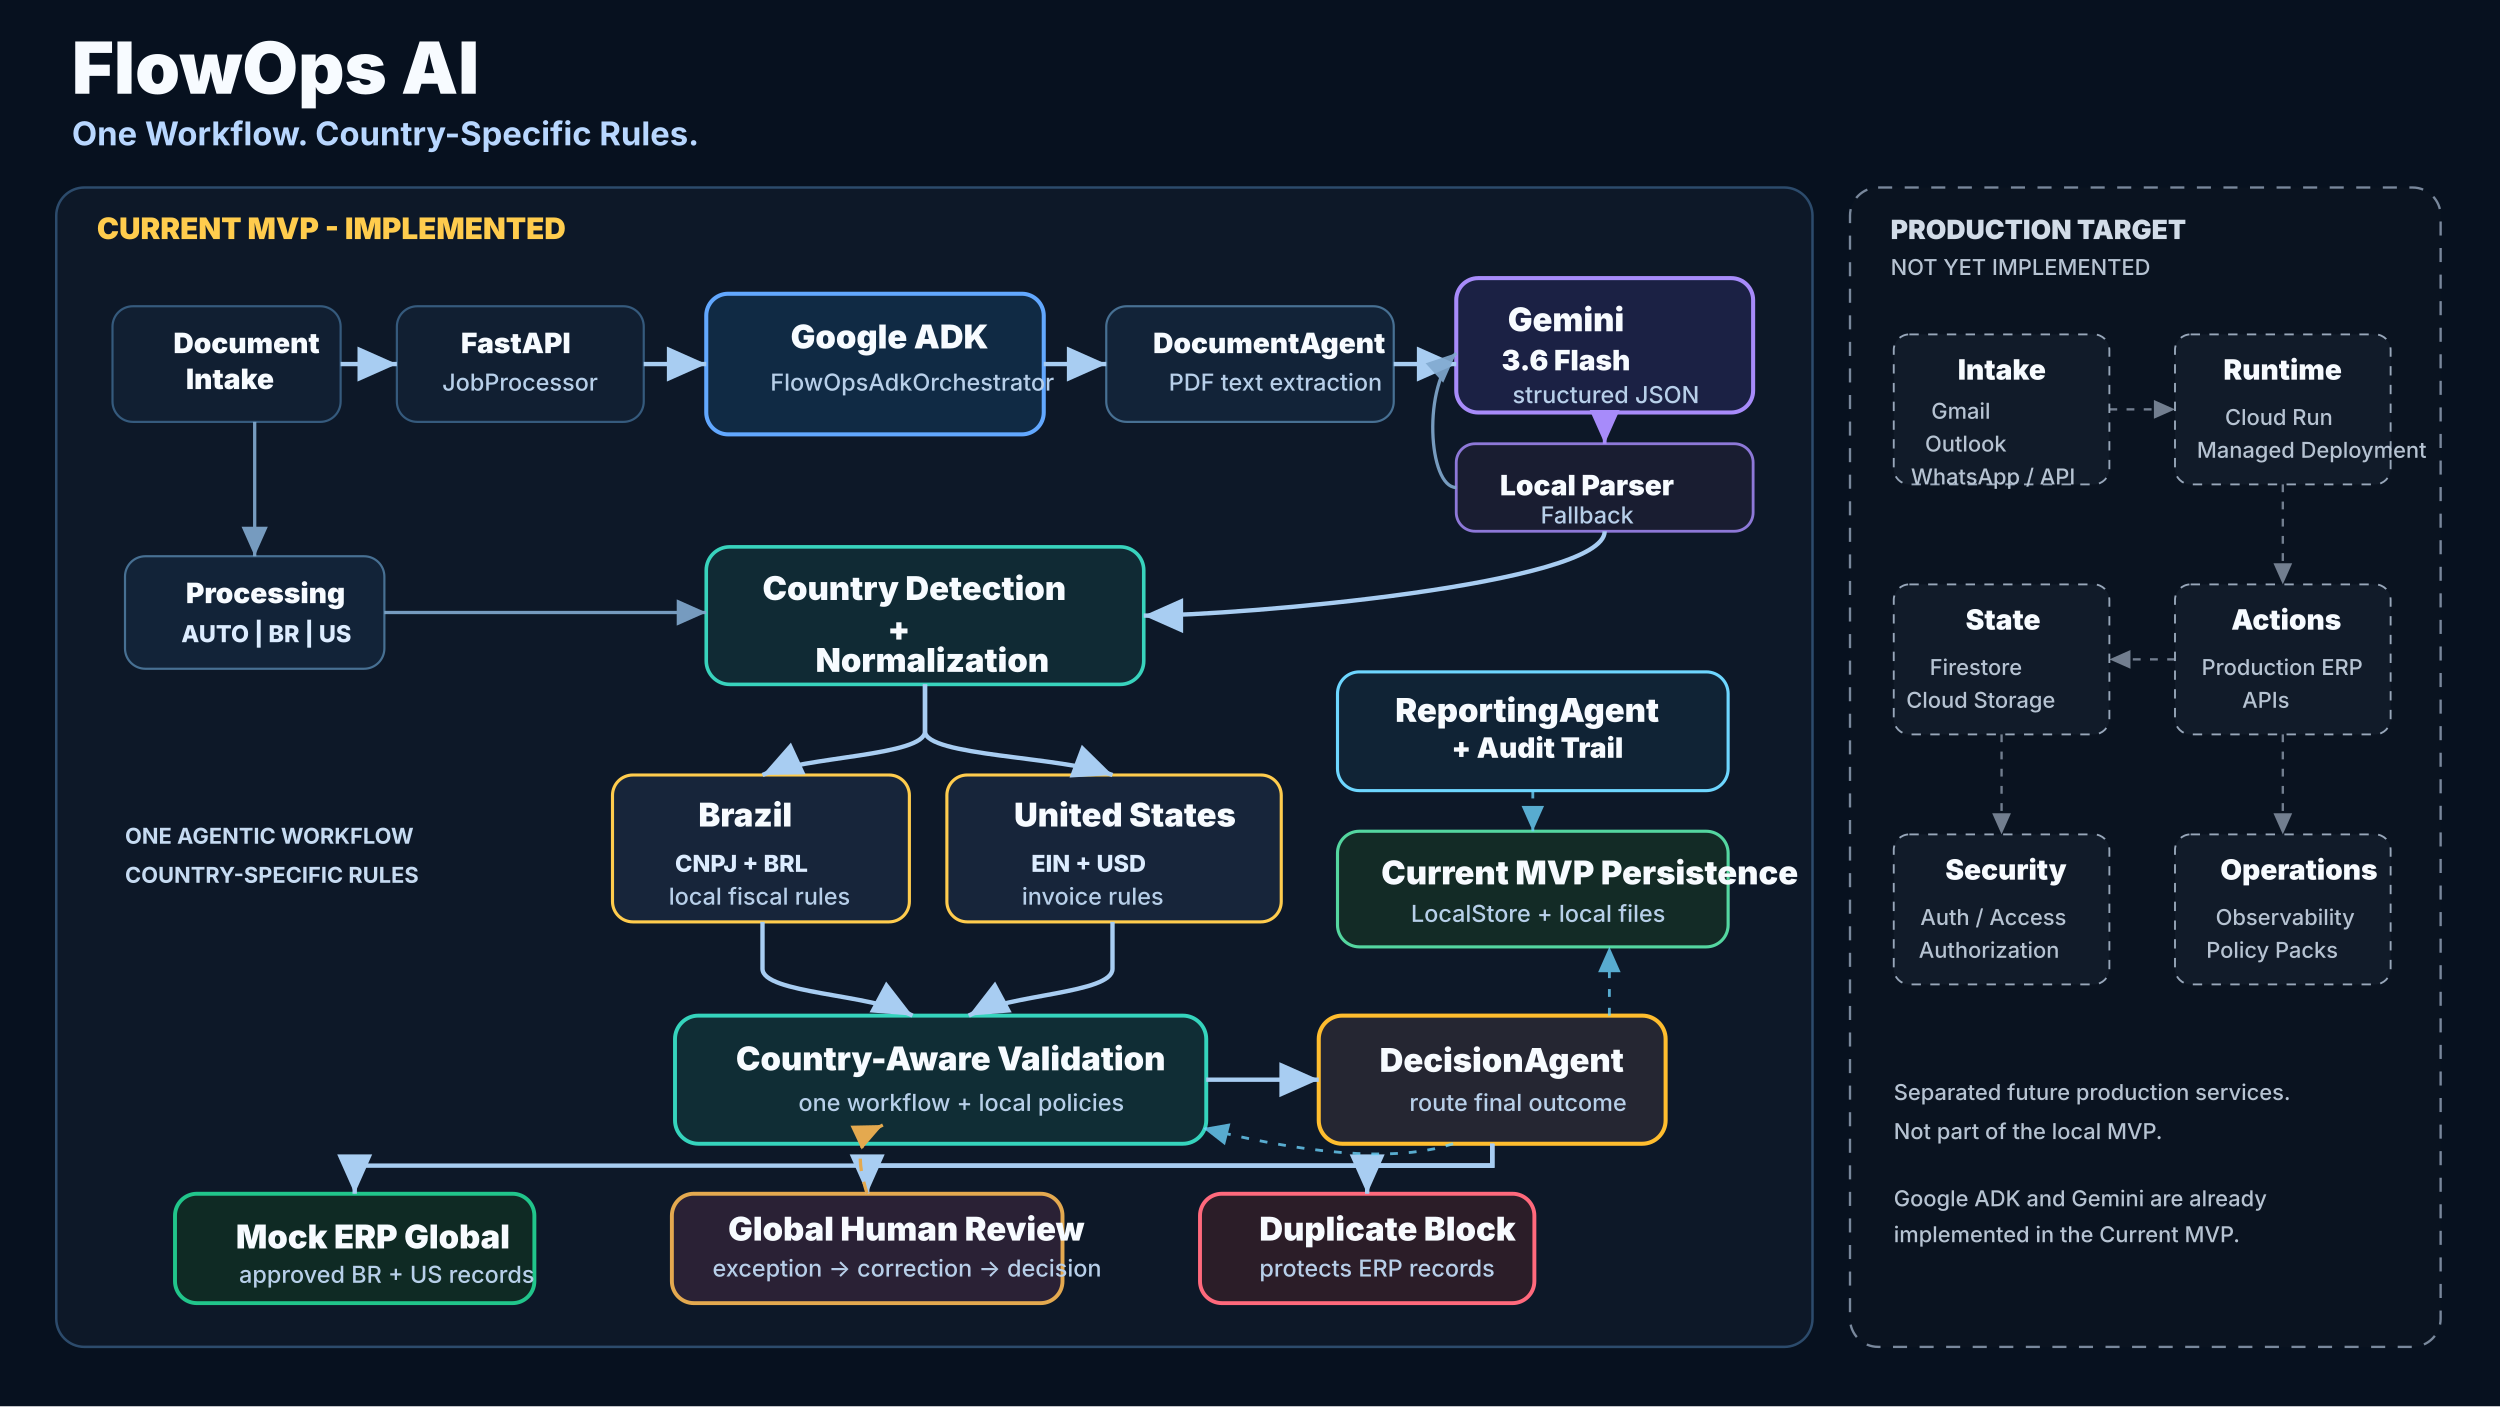
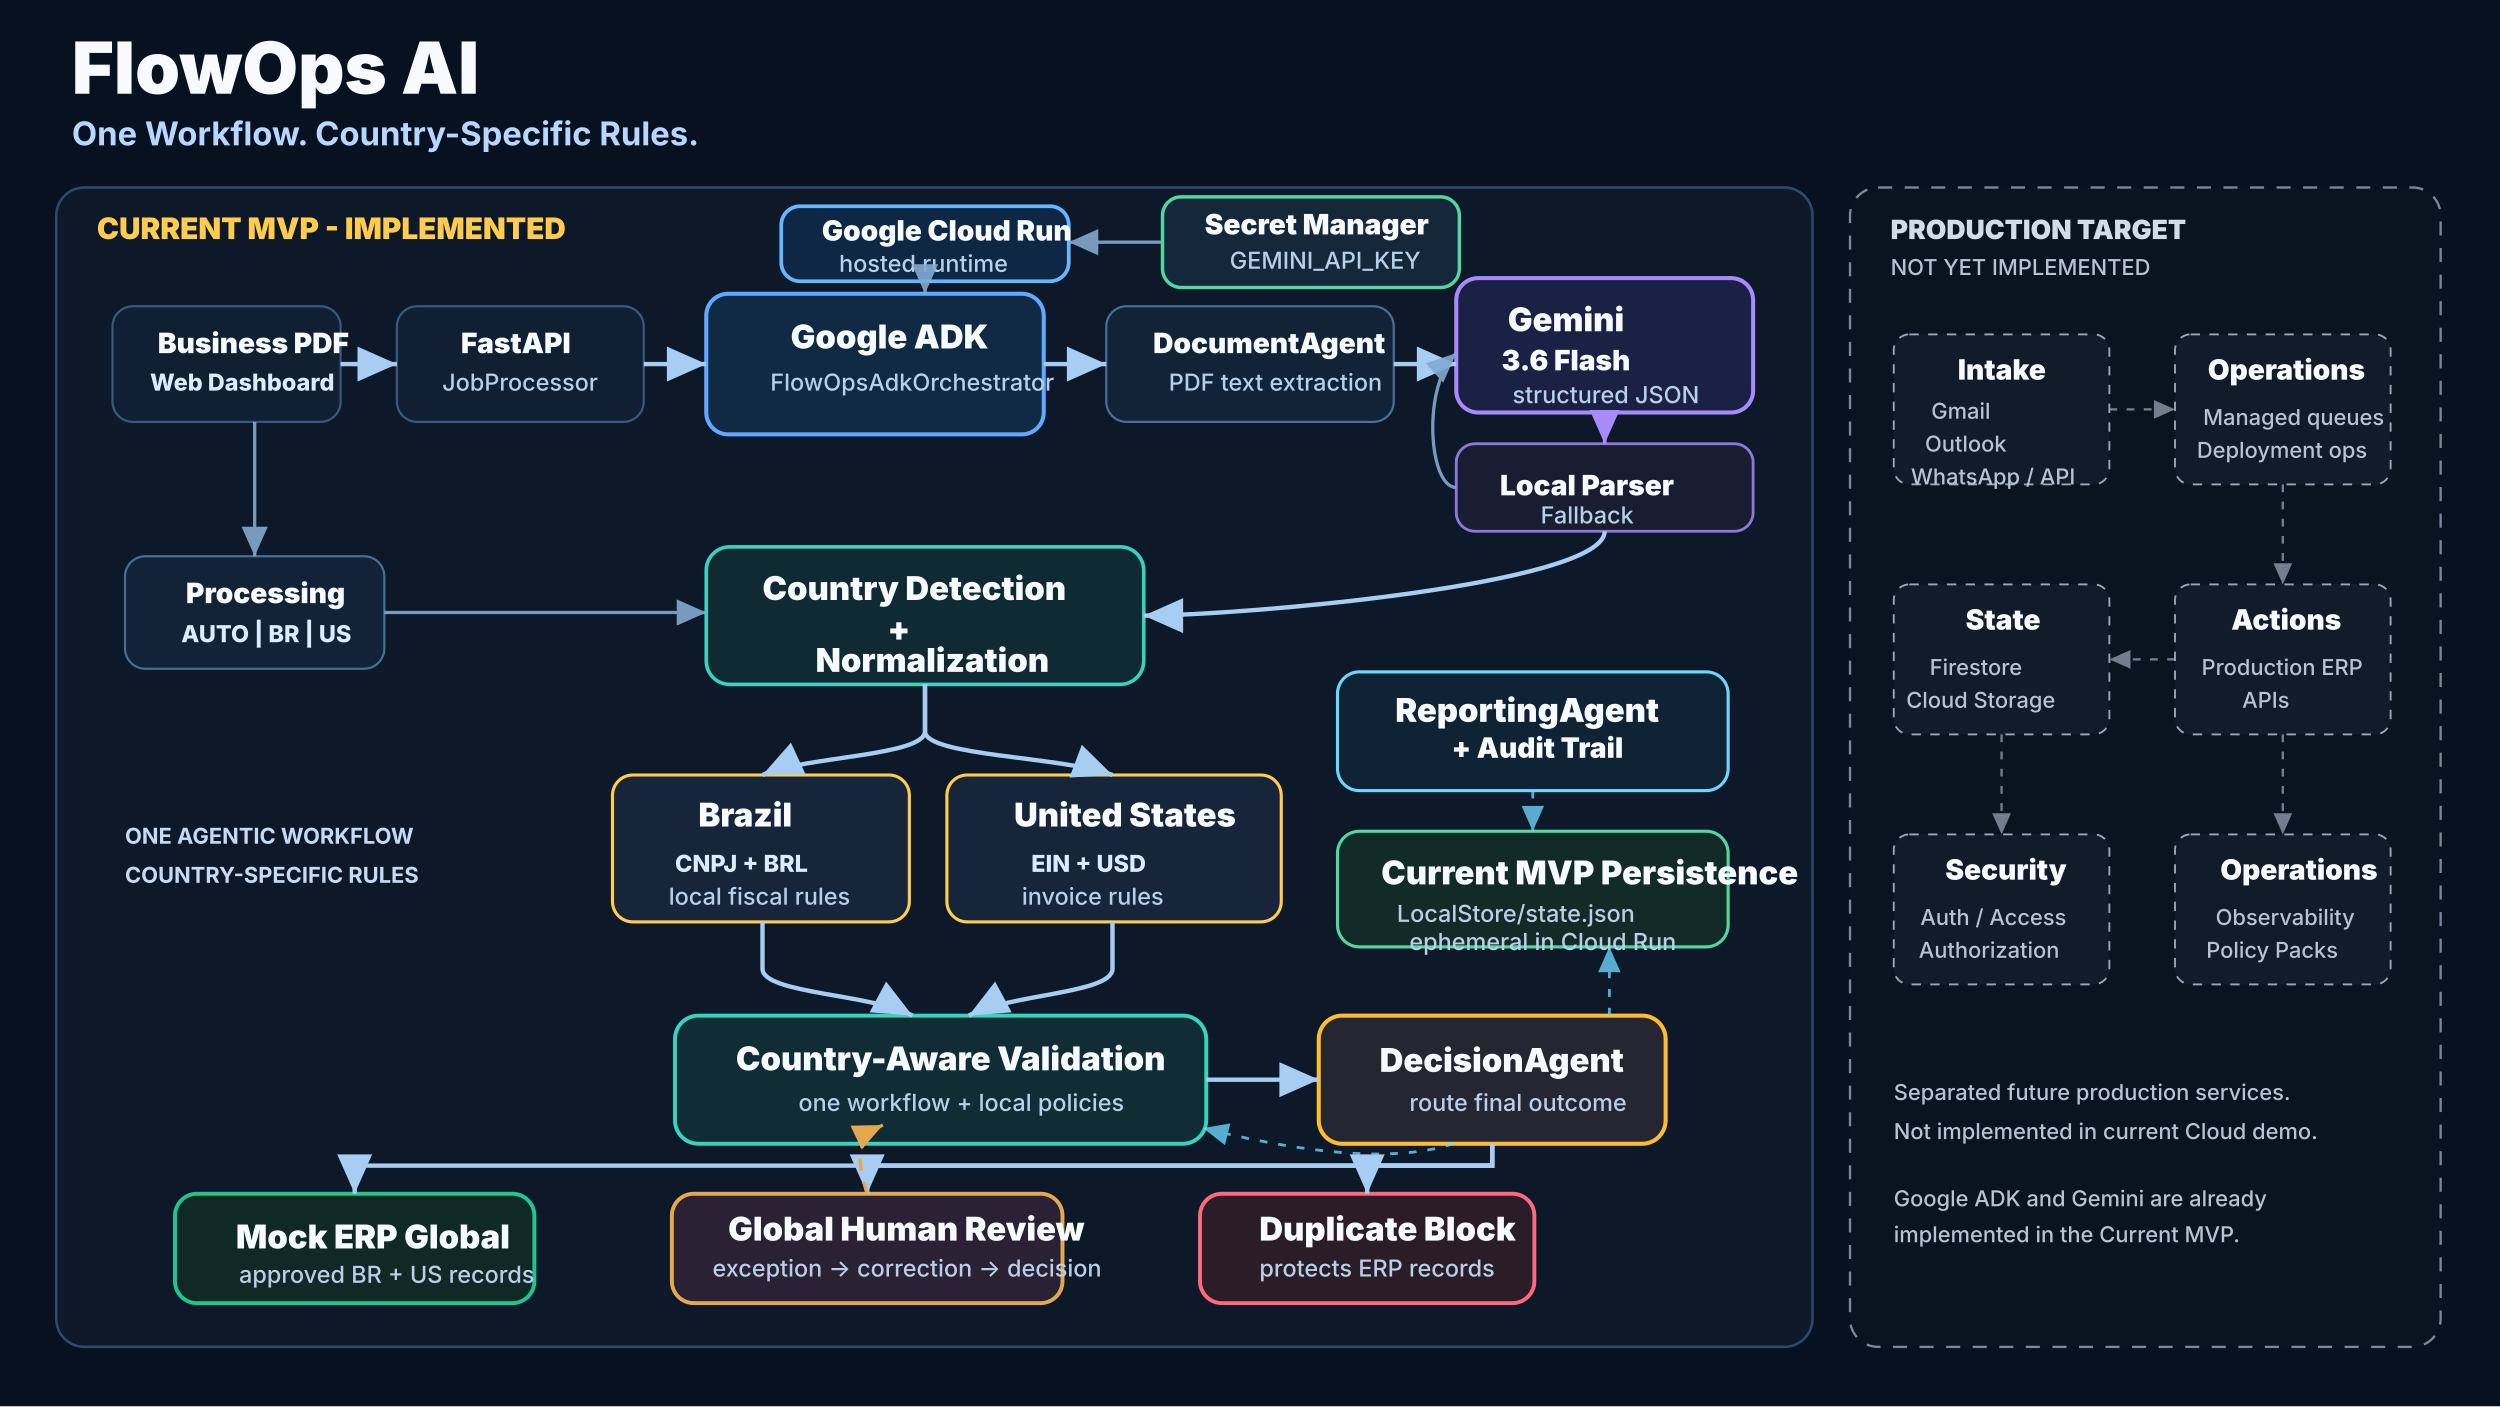
<svg xmlns="http://www.w3.org/2000/svg" width="1600" height="900" viewBox="0 0 1600 900" role="img" aria-labelledby="title desc">
  <defs>
    <style>
      .bg { fill: #07111f; }
      .panel { fill: #0d1828; stroke: #2c4b6c; stroke-width: 1.6; }
      .futurePanel { fill: #0a1420; stroke: #8b9bb0; stroke-width: 1.5; stroke-dasharray: 9 8; opacity: .86; }
      .box { fill: #111f32; stroke: #355a7d; stroke-width: 1.4; }
      .box2 { fill: #122338; stroke: #477093; stroke-width: 1.4; }
+       .cloudrun { fill: #0d2744; stroke: #65b8ff; stroke-width: 2.4; }
+       .secret { fill: #152839; stroke: #54d6a0; stroke-width: 2.2; }
      .region { fill: #102a34; stroke: #38d3bd; stroke-width: 2.3; }
      .adk { fill: #102a44; stroke: #62a8ff; stroke-width: 2.6; }
      .gemini { fill: #1b2144; stroke: #a78bfa; stroke-width: 2.6; }
      .fallback { fill: #191d31; stroke: #8d78d8; stroke-width: 1.8; }
      .policy { fill: #17253a; stroke: #ffcc4d; stroke-width: 2; }
      .validation { fill: #102d35; stroke: #35d4bd; stroke-width: 2.5; }
      .decision { fill: #252632; stroke: #ffbd2e; stroke-width: 2.6; }
      .erp { fill: #0f2a24; stroke: #21c58b; stroke-width: 2.5; }
      .review { fill: #2a2135; stroke: #e4a94f; stroke-width: 2.5; }
      .dup { fill: #2b1d28; stroke: #ff697c; stroke-width: 2.5; }
      .audit { fill: #102335; stroke: #6dd6ff; stroke-width: 2; }
      .store { fill: #132b26; stroke: #54d6a0; stroke-width: 2; }
      .futureBox { fill: #111b29; stroke: #98a7ba; stroke-width: 1.2; stroke-dasharray: 6 6; }
      .title { font-family: Inter, Segoe UI, Arial, sans-serif; font-size: 46px; font-weight: 850; fill: #f7fbff; letter-spacing: 0; }
      .subtitle { font-family: Inter, Segoe UI, Arial, sans-serif; font-size: 21px; font-weight: 650; fill: #b8d7ff; letter-spacing: 0; }
      .section { font-family: Inter, Segoe UI, Arial, sans-serif; font-size: 19px; font-weight: 850; fill: #ffcc4d; letter-spacing: 0; }
      .futureTitle { font-family: Inter, Segoe UI, Arial, sans-serif; font-size: 17px; font-weight: 850; fill: #d2dce8; letter-spacing: 0; }
      .label { font-family: Inter, Segoe UI, Arial, sans-serif; font-size: 18px; font-weight: 850; fill: #f7fbff; letter-spacing: 0; }
      .labelBig { font-family: Inter, Segoe UI, Arial, sans-serif; font-size: 21px; font-weight: 900; fill: #f7fbff; letter-spacing: 0; }
      .sub { font-family: Inter, Segoe UI, Arial, sans-serif; font-size: 15px; font-weight: 500; fill: #b7cfe9; letter-spacing: 0; }
      .subStrong { font-family: Inter, Segoe UI, Arial, sans-serif; font-size: 15px; font-weight: 800; fill: #dcecff; letter-spacing: 0; }
      .futureText { font-family: Inter, Segoe UI, Arial, sans-serif; font-size: 14px; font-weight: 550; fill: #b6c3d2; letter-spacing: 0; }
      .pathLabel { font-family: Inter, Segoe UI, Arial, sans-serif; font-size: 13px; font-weight: 900; fill: #07111f; letter-spacing: 0; }
      .note { font-family: Inter, Segoe UI, Arial, sans-serif; font-size: 14px; font-weight: 650; fill: #c6dbf2; letter-spacing: 0; }
      .arrow { stroke: #a8cdf2; stroke-width: 2.8; fill: none; marker-end: url(#arrowHead); }
      .arrowSoft { stroke: #82aacf; stroke-width: 2.1; fill: none; marker-end: url(#arrowSoftHead); opacity: .9; }
      .arrowGemini { stroke: #a78bfa; stroke-width: 2.4; fill: none; marker-end: url(#arrowGeminiHead); }
      .arrowReview { stroke: #e4a94f; stroke-width: 2.1; stroke-dasharray: 8 7; fill: none; marker-end: url(#arrowReviewHead); }
      .arrowEvent { stroke: #6dd6ff; stroke-width: 1.8; stroke-dasharray: 5 7; fill: none; marker-end: url(#arrowEventHead); opacity: .78; }
      .futureArrow { stroke: #9aa8ba; stroke-width: 1.5; stroke-dasharray: 5 6; fill: none; marker-end: url(#arrowFutureHead); opacity: .72; }
    </style>
    <marker id="arrowHead" markerWidth="12" markerHeight="12" refX="9" refY="4" orient="auto" markerUnits="strokeWidth">
      <path d="M0,0 L9,4 L0,8 Z" fill="#a8cdf2" />
    </marker>
    <marker id="arrowSoftHead" markerWidth="12" markerHeight="12" refX="9" refY="4" orient="auto" markerUnits="strokeWidth">
      <path d="M0,0 L9,4 L0,8 Z" fill="#82aacf" />
    </marker>
    <marker id="arrowGeminiHead" markerWidth="12" markerHeight="12" refX="9" refY="4" orient="auto" markerUnits="strokeWidth">
      <path d="M0,0 L9,4 L0,8 Z" fill="#a78bfa" />
    </marker>
    <marker id="arrowReviewHead" markerWidth="12" markerHeight="12" refX="9" refY="4" orient="auto" markerUnits="strokeWidth">
      <path d="M0,0 L9,4 L0,8 Z" fill="#e4a94f" />
    </marker>
    <marker id="arrowEventHead" markerWidth="12" markerHeight="12" refX="9" refY="4" orient="auto" markerUnits="strokeWidth">
      <path d="M0,0 L9,4 L0,8 Z" fill="#6dd6ff" />
    </marker>
    <marker id="arrowFutureHead" markerWidth="12" markerHeight="12" refX="9" refY="4" orient="auto" markerUnits="strokeWidth">
      <path d="M0,0 L9,4 L0,8 Z" fill="#9aa8ba" />
    </marker>
  </defs>
  <rect class="bg" x="0" y="0" width="1600" height="900" />
  <text class="title" x="46" y="60">FlowOps AI</text>
  <text class="subtitle" x="46" y="93">One Workflow. Country-Specific Rules.</text>
  <rect class="panel" x="36" y="120" width="1124" height="742" rx="18" />
  <text class="section" x="62" y="153">CURRENT MVP - IMPLEMENTED</text>
  <rect class="futurePanel" x="1184" y="120" width="378" height="742" rx="18" />
  <text class="futureTitle" x="1210" y="153">PRODUCTION TARGET</text>
  <text class="futureText" x="1210" y="176">NOT YET IMPLEMENTED</text>
+   <rect class="cloudrun" x="500" y="132" width="184" height="48" rx="12" />
+   <text class="label" x="526" y="154">Google Cloud Run</text>
+   <text class="sub" x="537" y="174">hosted runtime</text>
+   <rect class="secret" x="744" y="126" width="190" height="58" rx="12" />
+   <text class="label" x="771" y="150">Secret Manager</text>
+   <text class="sub" x="787" y="172">GEMINI_API_KEY</text>
  <rect class="box" x="72" y="196" width="146" height="74" rx="13" />
-   <text class="label" x="111" y="226">Document</text>
-   <text class="label" x="119" y="249">Intake</text>
+   <text class="label" x="101" y="226">Business PDF</text>
+   <text class="subStrong" x="96" y="250">Web Dashboard</text>
  <rect class="box" x="254" y="196" width="158" height="74" rx="13" />
  <text class="label" x="295" y="226">FastAPI</text>
  <text class="sub" x="283" y="250">JobProcessor</text>
  <rect class="adk" x="452" y="188" width="216" height="90" rx="14" />
  <text class="labelBig" x="506" y="223">Google ADK</text>
  <text class="sub" x="493" y="250">FlowOpsAdkOrchestrator</text>
  <rect class="box2" x="708" y="196" width="184" height="74" rx="13" />
  <text class="label" x="738" y="226">DocumentAgent</text>
  <text class="sub" x="748" y="250">PDF text extraction</text>
  <rect class="gemini" x="932" y="178" width="190" height="86" rx="14" />
  <text class="labelBig" x="965" y="212">Gemini</text>
  <text class="label" x="961" y="237">3.6 Flash</text>
  <text class="sub" x="968" y="258">structured JSON</text>
  <rect class="fallback" x="932" y="284" width="190" height="56" rx="12" />
  <text class="label" x="960" y="317">Local Parser</text>
  <text class="sub" x="986" y="335">Fallback</text>
  <path class="arrow" d="M218 233 H254" />
+   <path class="arrowSoft" d="M592 180 V188" />
+   <path class="arrowSoft" d="M744 155 H684" />
  <path class="arrow" d="M412 233 H452" />
  <path class="arrow" d="M668 233 H708" />
  <path class="arrow" d="M892 233 H932" />
  <path class="arrowGemini" d="M1027 264 V284" />
  <path class="arrowSoft" d="M932 312 C914 312 910 246 932 226" />
  <rect class="region" x="452" y="350" width="280" height="88" rx="15" />
  <text class="labelBig" x="488" y="384">Country Detection</text>
  <text class="labelBig" x="568" y="410">+</text>
  <text class="labelBig" x="522" y="430">Normalization</text>
  <rect class="box2" x="80" y="356" width="166" height="72" rx="13" />
  <text class="label" x="119" y="386">Processing</text>
  <text class="subStrong" x="116" y="411">AUTO | BR | US</text>
  <path class="arrowSoft" d="M163 270 V356" />
  <path class="arrowSoft" d="M246 392 H452" />
  <path class="arrow" d="M1027 340 C1027 374 794 394 732 394" />
  <rect class="policy" x="392" y="496" width="190" height="94" rx="13" />
  <text class="labelBig" x="447" y="529">Brazil</text>
  <text class="subStrong" x="432" y="558">CNPJ + BRL</text>
  <text class="sub" x="428" y="579">local fiscal rules</text>
  <rect class="policy" x="606" y="496" width="214" height="94" rx="13" />
  <text class="labelBig" x="649" y="529">United States</text>
  <text class="subStrong" x="660" y="558">EIN + USD</text>
  <text class="sub" x="654" y="579">invoice rules</text>
  <rect class="validation" x="432" y="650" width="340" height="82" rx="15" />
  <text class="labelBig" x="471" y="685">Country-Aware Validation</text>
  <text class="sub" x="511" y="711">one workflow + local policies</text>
  <path class="arrow" d="M592 438 V468 C592 484 514 484 488 496" />
  <path class="arrow" d="M592 438 V468 C592 484 680 484 712 496" />
  <path class="arrow" d="M488 590 V620 C488 636 558 636 584 650" />
  <path class="arrow" d="M712 590 V620 C712 636 646 636 620 650" />
  <rect class="decision" x="844" y="650" width="222" height="82" rx="15" />
  <text class="labelBig" x="883" y="686">DecisionAgent</text>
  <text class="sub" x="902" y="711">route final outcome</text>
  <path class="arrow" d="M772 691 H844" />
  <rect class="erp" x="112" y="764" width="230" height="70" rx="14" />
  <text class="labelBig" x="151" y="799">Mock ERP Global</text>
  <text class="sub" x="153" y="821">approved BR + US records</text>
  <rect class="review" x="430" y="764" width="250" height="70" rx="14" />
  <text class="labelBig" x="466" y="794">Global Human Review</text>
  <text class="sub" x="456" y="817">exception -&gt; correction -&gt; decision</text>
  <rect class="dup" x="768" y="764" width="214" height="70" rx="14" />
  <text class="labelBig" x="806" y="794">Duplicate Block</text>
  <text class="sub" x="806" y="817">protects ERP records</text>
  <path class="arrow" d="M955 732 V746 H227 V764" />
  <path class="arrow" d="M955 732 V746 H555 V764" />
  <path class="arrow" d="M955 732 V746 H875 V764" />
  <path class="arrowReview" d="M555 764 C548 742 548 728 565 720" />
  <rect class="audit" x="856" y="430" width="250" height="76" rx="14" />
  <text class="labelBig" x="893" y="462">ReportingAgent</text>
  <text class="label" x="929" y="485">+ Audit Trail</text>
  <rect class="store" x="856" y="532" width="250" height="74" rx="14" />
  <text class="labelBig" x="884" y="566">Current MVP Persistence</text>
-   <text class="sub" x="903" y="590">LocalStore + local files</text>
+   <text class="sub" x="894" y="590">LocalStore/state.json</text>
+   <text class="sub" x="902" y="608">ephemeral in Cloud Run</text>
  <path class="arrowEvent" d="M1030 650 V606" />
  <path class="arrowEvent" d="M981 506 V532" />
  <path class="arrowEvent" d="M930 732 C900 742 850 742 770 722" />
  <text class="note" x="80" y="540">ONE AGENTIC WORKFLOW</text>
  <text class="note" x="80" y="565">COUNTRY-SPECIFIC RULES</text>
  <rect class="futureBox" x="1212" y="214" width="138" height="96" rx="10" />
  <text class="label" x="1253" y="243">Intake</text>
  <text class="futureText" x="1236" y="268">Gmail</text>
  <text class="futureText" x="1232" y="289">Outlook</text>
  <text class="futureText" x="1223" y="310">WhatsApp / API</text>
  <rect class="futureBox" x="1392" y="214" width="138" height="96" rx="10" />
-   <text class="label" x="1423" y="243">Runtime</text>
-   <text class="futureText" x="1424" y="272">Cloud Run</text>
-   <text class="futureText" x="1406" y="293">Managed Deployment</text>
+   <text class="label" x="1413" y="243">Operations</text>
+   <text class="futureText" x="1410" y="272">Managed queues</text>
+   <text class="futureText" x="1406" y="293">Deployment ops</text>
  <rect class="futureBox" x="1212" y="374" width="138" height="96" rx="10" />
  <text class="label" x="1258" y="403">State</text>
  <text class="futureText" x="1235" y="432">Firestore</text>
  <text class="futureText" x="1220" y="453">Cloud Storage</text>
  <rect class="futureBox" x="1392" y="374" width="138" height="96" rx="10" />
  <text class="label" x="1428" y="403">Actions</text>
  <text class="futureText" x="1409" y="432">Production ERP</text>
  <text class="futureText" x="1435" y="453">APIs</text>
  <rect class="futureBox" x="1212" y="534" width="138" height="96" rx="10" />
  <text class="label" x="1245" y="563">Security</text>
  <text class="futureText" x="1229" y="592">Auth / Access</text>
  <text class="futureText" x="1228" y="613">Authorization</text>
  <rect class="futureBox" x="1392" y="534" width="138" height="96" rx="10" />
  <text class="label" x="1421" y="563">Operations</text>
  <text class="futureText" x="1418" y="592">Observability</text>
  <text class="futureText" x="1412" y="613">Policy Packs</text>
  <path class="futureArrow" d="M1350 262 H1392" />
  <path class="futureArrow" d="M1461 310 V374" />
  <path class="futureArrow" d="M1392 422 H1350" />
  <path class="futureArrow" d="M1281 470 V534" />
  <path class="futureArrow" d="M1461 470 V534" />
  <text class="futureText" x="1212" y="704">Separated future production services.</text>
-   <text class="futureText" x="1212" y="729">Not part of the local MVP.</text>
+   <text class="futureText" x="1212" y="729">Not implemented in current Cloud demo.</text>
  <text class="futureText" x="1212" y="772">Google ADK and Gemini are already</text>
  <text class="futureText" x="1212" y="795">implemented in the Current MVP.</text>
</svg>
